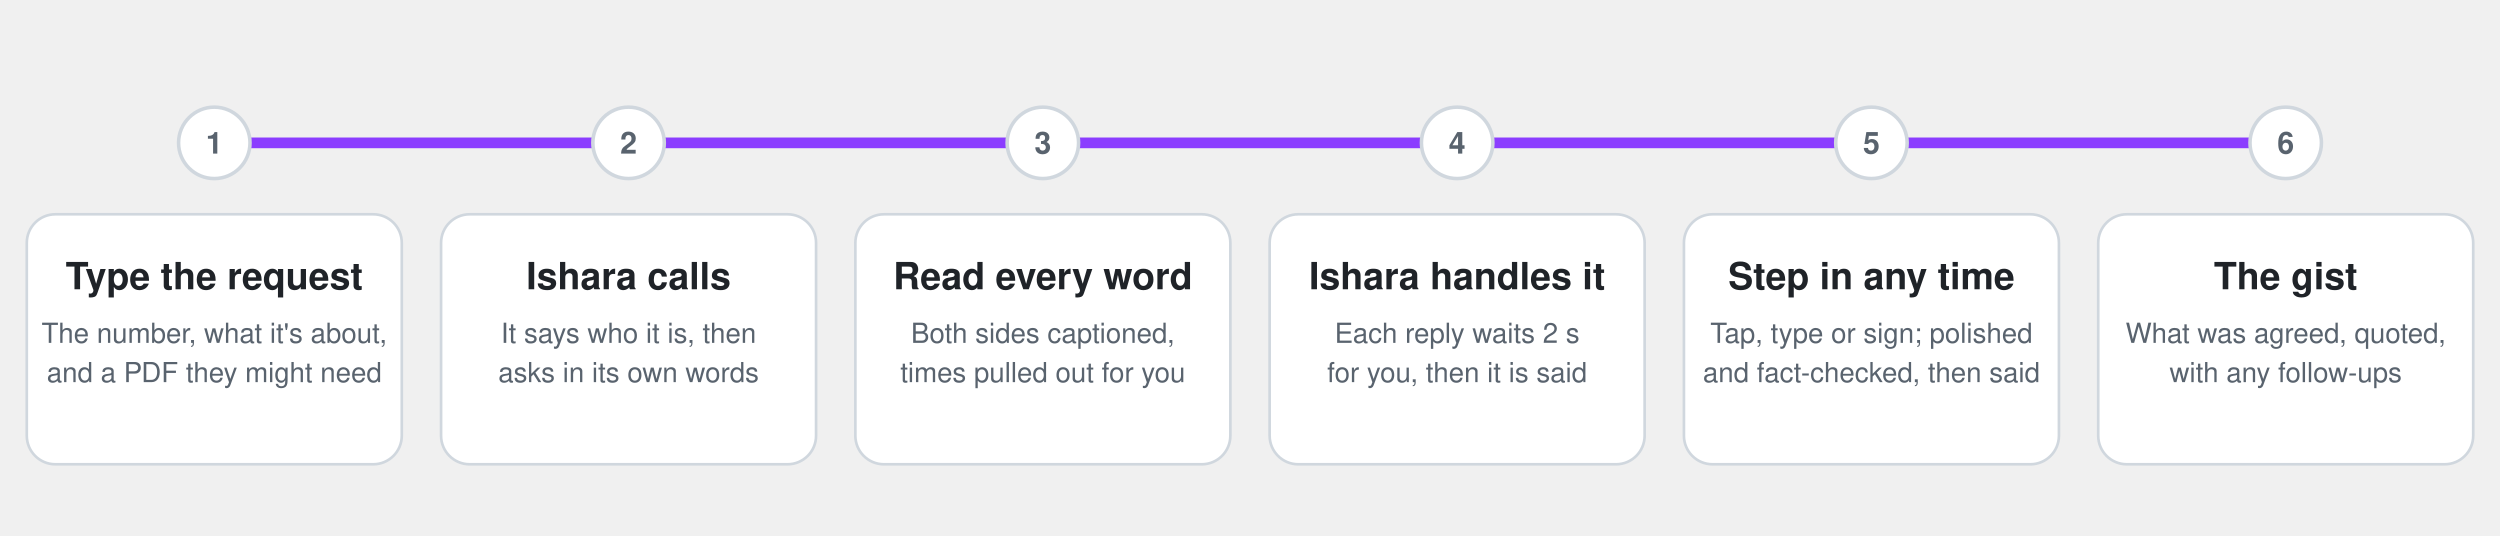
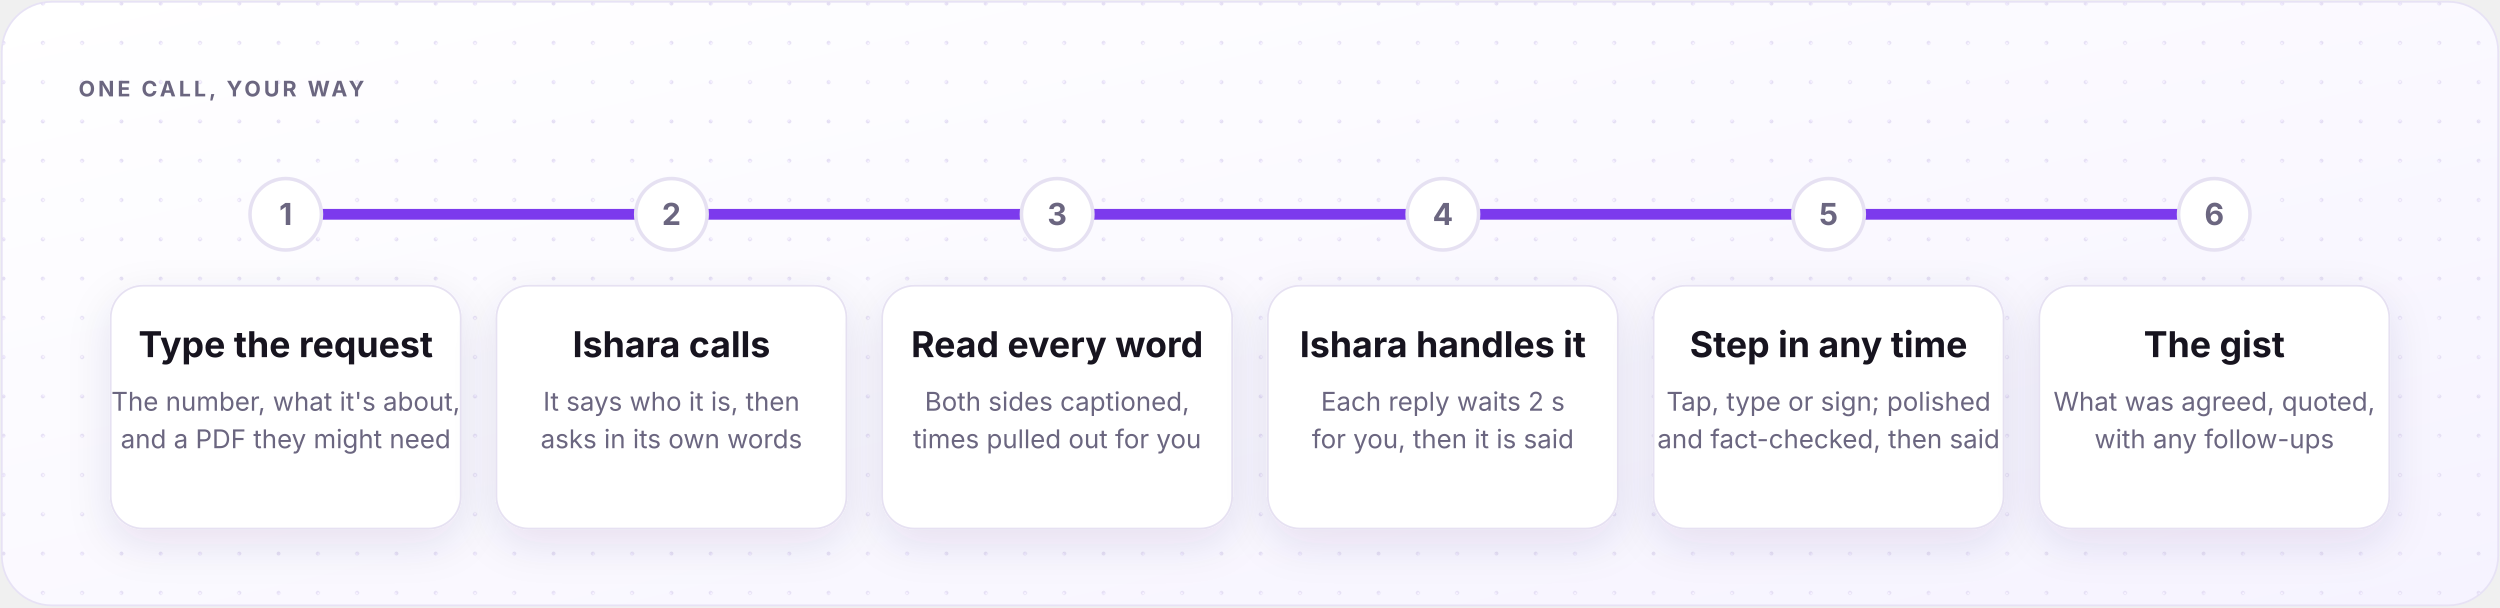
- <svg xmlns="http://www.w3.org/2000/svg" width="1400" height="300" viewBox="0 0 1400 300" role="img">
-   <style>text{font-family:-apple-system, BlinkMacSystemFont, 'Segoe UI', Helvetica, Arial, sans-serif}.zone{font-size:13px;font-weight:700;letter-spacing:.12em;fill:#59636E}.title{font-size:24px;font-weight:700;fill:#1F2328}.sub{font-size:14px;fill:#59636E}.row{font-size:16px;fill:#1F2328}.chip{font-size:12.5px;font-weight:600;fill:#59636E}.lab{font-size:12.5px;font-weight:700;fill:#59636E}@keyframes prog{0%{transform:scaleX(0)}69.2%{transform:scaleX(1)}92%{transform:scaleX(1);opacity:1}100%{transform:scaleX(1);opacity:0}}.prog{transform-box:fill-box;transform-origin:left;animation:prog 13.0s linear infinite}.st{font-size:21px;font-weight:700;fill:#1F2328}.sd{font-size:15.5px;fill:#59636E}.num{font-size:17px;font-weight:700}@keyframes on0{0%,0.00%{opacity:0}1.50%,92%{opacity:1}100%{opacity:0}}.on0{animation:on0 13.0s ease-out infinite}@keyframes on1{0%,13.75%{opacity:0}15.35%,92%{opacity:1}100%{opacity:0}}.on1{animation:on1 13.0s ease-out infinite}@keyframes on2{0%,27.59%{opacity:0}29.19%,92%{opacity:1}100%{opacity:0}}.on2{animation:on2 13.0s ease-out infinite}@keyframes on3{0%,41.44%{opacity:0}43.04%,92%{opacity:1}100%{opacity:0}}.on3{animation:on3 13.0s ease-out infinite}@keyframes on4{0%,55.28%{opacity:0}56.88%,92%{opacity:1}100%{opacity:0}}.on4{animation:on4 13.0s ease-out infinite}@keyframes on5{0%,69.13%{opacity:0}70.73%,92%{opacity:1}100%{opacity:0}}.on5{animation:on5 13.0s ease-out infinite}</style>
-   <line x1="120" y1="80" x2="1280" y2="80" stroke="#E7E9EC" stroke-width="6" stroke-linecap="round" />
-   <rect class="prog" x="120" y="77" width="1160" height="6" rx="3" fill="#8B3DFF" />
-   <rect x="15.0" y="120" width="210" height="140" rx="16" fill="#FFFFFF" stroke="#D0D7DE" stroke-width="1.5" />
-   <rect class="on0" x="15.0" y="120" width="210" height="140" rx="16" fill="#EFE6FF" stroke="#8B3DFF" stroke-width="2" opacity="0" />
-   <circle cx="120.0" cy="80" r="20" fill="#FFFFFF" stroke="#D0D7DE" stroke-width="2" />
-   <circle class="on0" cx="120.0" cy="80" r="20" fill="#8B3DFF" opacity="0" />
-   <text class="num" x="120.0" y="86" text-anchor="middle" fill="#59636E">1</text>
-   <text class="num on0" x="120.0" y="86" text-anchor="middle" fill="#FFFFFF" opacity="0">1</text>
-   <text class="st" x="120.0" y="162" text-anchor="middle">Type the request</text>
-   <text class="sd" x="120.0" y="192" text-anchor="middle">The number, what it's about,</text>
-   <text class="sd" x="120.0" y="214" text-anchor="middle">and a PDF they might need</text>
-   <rect x="247.0" y="120" width="210" height="140" rx="16" fill="#FFFFFF" stroke="#D0D7DE" stroke-width="1.5" />
-   <rect class="on1" x="247.0" y="120" width="210" height="140" rx="16" fill="#EFE6FF" stroke="#8B3DFF" stroke-width="2" opacity="0" />
-   <circle cx="352.0" cy="80" r="20" fill="#FFFFFF" stroke="#D0D7DE" stroke-width="2" />
-   <circle class="on1" cx="352.0" cy="80" r="20" fill="#8B3DFF" opacity="0" />
-   <text class="num" x="352.0" y="86" text-anchor="middle" fill="#59636E">2</text>
-   <text class="num on1" x="352.0" y="86" text-anchor="middle" fill="#FFFFFF" opacity="0">2</text>
-   <text class="st" x="352.0" y="162" text-anchor="middle">Ishara calls</text>
-   <text class="sd" x="352.0" y="192" text-anchor="middle">It says who it is, then</text>
-   <text class="sd" x="352.0" y="214" text-anchor="middle">asks in its own words</text>
-   <rect x="479.0" y="120" width="210" height="140" rx="16" fill="#FFFFFF" stroke="#D0D7DE" stroke-width="1.5" />
-   <rect class="on2" x="479.0" y="120" width="210" height="140" rx="16" fill="#EFE6FF" stroke="#8B3DFF" stroke-width="2" opacity="0" />
-   <circle cx="584.0" cy="80" r="20" fill="#FFFFFF" stroke="#D0D7DE" stroke-width="2" />
-   <circle class="on2" cx="584.0" cy="80" r="20" fill="#8B3DFF" opacity="0" />
-   <text class="num" x="584.0" y="86" text-anchor="middle" fill="#59636E">3</text>
-   <text class="num on2" x="584.0" y="86" text-anchor="middle" fill="#FFFFFF" opacity="0">3</text>
-   <text class="st" x="584.0" y="162" text-anchor="middle">Read every word</text>
-   <text class="sd" x="584.0" y="192" text-anchor="middle">Both sides captioned,</text>
-   <text class="sd" x="584.0" y="214" text-anchor="middle">times pulled out for you</text>
-   <rect x="711.0" y="120" width="210" height="140" rx="16" fill="#FFFFFF" stroke="#D0D7DE" stroke-width="1.5" />
-   <rect class="on3" x="711.0" y="120" width="210" height="140" rx="16" fill="#EFE6FF" stroke="#8B3DFF" stroke-width="2" opacity="0" />
-   <circle cx="816.0" cy="80" r="20" fill="#FFFFFF" stroke="#D0D7DE" stroke-width="2" />
-   <circle class="on3" cx="816.0" cy="80" r="20" fill="#8B3DFF" opacity="0" />
-   <text class="num" x="816.0" y="86" text-anchor="middle" fill="#59636E">4</text>
-   <text class="num on3" x="816.0" y="86" text-anchor="middle" fill="#FFFFFF" opacity="0">4</text>
-   <text class="st" x="816.0" y="162" text-anchor="middle">Ishara handles it</text>
-   <text class="sd" x="816.0" y="192" text-anchor="middle">Each reply waits 2 s</text>
-   <text class="sd" x="816.0" y="214" text-anchor="middle">for you, then it is said</text>
-   <rect x="943.0" y="120" width="210" height="140" rx="16" fill="#FFFFFF" stroke="#D0D7DE" stroke-width="1.5" />
-   <rect class="on4" x="943.0" y="120" width="210" height="140" rx="16" fill="#EFE6FF" stroke="#8B3DFF" stroke-width="2" opacity="0" />
-   <circle cx="1048.0" cy="80" r="20" fill="#FFFFFF" stroke="#D0D7DE" stroke-width="2" />
-   <circle class="on4" cx="1048.0" cy="80" r="20" fill="#8B3DFF" opacity="0" />
-   <text class="num" x="1048.0" y="86" text-anchor="middle" fill="#59636E">5</text>
-   <text class="num on4" x="1048.0" y="86" text-anchor="middle" fill="#FFFFFF" opacity="0">5</text>
-   <text class="st" x="1048.0" y="162" text-anchor="middle">Step in any time</text>
-   <text class="sd" x="1048.0" y="192" text-anchor="middle">Tap, type or sign; polished</text>
-   <text class="sd" x="1048.0" y="214" text-anchor="middle">and fact-checked, then said</text>
-   <rect x="1175.0" y="120" width="210" height="140" rx="16" fill="#FFFFFF" stroke="#D0D7DE" stroke-width="1.5" />
-   <rect class="on5" x="1175.0" y="120" width="210" height="140" rx="16" fill="#EFE6FF" stroke="#8B3DFF" stroke-width="2" opacity="0" />
-   <circle cx="1280.0" cy="80" r="20" fill="#FFFFFF" stroke="#D0D7DE" stroke-width="2" />
-   <circle class="on5" cx="1280.0" cy="80" r="20" fill="#8B3DFF" opacity="0" />
-   <text class="num" x="1280.0" y="86" text-anchor="middle" fill="#59636E">6</text>
-   <text class="num on5" x="1280.0" y="86" text-anchor="middle" fill="#FFFFFF" opacity="0">6</text>
-   <text class="st" x="1280.0" y="162" text-anchor="middle">The gist</text>
-   <text class="sd" x="1280.0" y="192" text-anchor="middle">What was agreed, quoted,</text>
-   <text class="sd" x="1280.0" y="214" text-anchor="middle">with any follow-ups</text>
+ <svg xmlns="http://www.w3.org/2000/svg" width="1400" height="340" viewBox="0 0 1400 340" role="img">
+   <style>text{font-family:-apple-system, BlinkMacSystemFont, 'Segoe UI', Inter, Helvetica, Arial, sans-serif}.t1{font-size:19px;font-weight:700;fill:#17141F}.t2{font-size:15px;font-weight:650;fill:#17141F}.s{font-size:13px;fill:#6B6680}.eye{font-size:12px;font-weight:700;letter-spacing:.14em;fill:#6B6680}@keyframes breathe{0%,100%{transform:scaleY(1)}50%{transform:scaleY(.7)}}.breathe{transform-box:fill-box;transform-origin:center;animation:breathe 1.6s cubic-bezier(.77,0,.175,1) infinite}@keyframes prog{0%{transform:scaleX(0)}69.2%{transform:scaleX(1)}92%{transform:scaleX(1);opacity:1}100%{transform:scaleX(1);opacity:0}}.prog{transform-box:fill-box;transform-origin:left;animation:prog 13.0s linear infinite}.st{font-size:20px;font-weight:700;fill:#17141F}.sd{font-size:14.5px;fill:#6B6680}.num{font-size:17px;font-weight:700}@keyframes on0{0%,0.00%{opacity:0}2.00%,92%{opacity:1}100%{opacity:0}}.on0{animation:on0 13.0s cubic-bezier(.23,1,.32,1) infinite}@keyframes on1{0%,13.75%{opacity:0}15.85%,92%{opacity:1}100%{opacity:0}}.on1{animation:on1 13.0s cubic-bezier(.23,1,.32,1) infinite}@keyframes on2{0%,27.59%{opacity:0}29.69%,92%{opacity:1}100%{opacity:0}}.on2{animation:on2 13.0s cubic-bezier(.23,1,.32,1) infinite}@keyframes on3{0%,41.44%{opacity:0}43.54%,92%{opacity:1}100%{opacity:0}}.on3{animation:on3 13.0s cubic-bezier(.23,1,.32,1) infinite}@keyframes on4{0%,55.28%{opacity:0}57.38%,92%{opacity:1}100%{opacity:0}}.on4{animation:on4 13.0s cubic-bezier(.23,1,.32,1) infinite}@keyframes on5{0%,69.13%{opacity:0}71.23%,92%{opacity:1}100%{opacity:0}}.on5{animation:on5 13.0s cubic-bezier(.23,1,.32,1) infinite}@media (prefers-reduced-motion:reduce){.prog,.on0,.on1,.on2,.on3,.on4,.on5{animation:none;opacity:1;transform:none}}@media (prefers-reduced-motion:reduce){.mv{display:none}.breathe{animation:none}}</style>
+   <defs>
+     <linearGradient id="bg" x1="0" y1="0" x2="1" y2="1">
+       <stop offset="0" stop-color="#FFFFFF" />
+       <stop offset="1" stop-color="#F6F3FF" />
+     </linearGradient>
+     <pattern id="dots" width="22" height="22" patternUnits="userSpaceOnUse">
+       <circle cx="2" cy="2" r="1.1" fill="#E4DEF3" />
+     </pattern>
+     <linearGradient id="mark" x1="0" y1="0" x2="1" y2="1">
+       <stop offset="0" stop-color="#B07BFF" />
+       <stop offset=".55" stop-color="#8B3DFF" />
+       <stop offset="1" stop-color="#5B16D6" />
+     </linearGradient>
+     <filter id="sh" x="-30%" y="-30%" width="160%" height="180%">
+       <feDropShadow dx="0" dy="8" stdDeviation="12" flood-color="#2B1A66" flood-opacity="0.10" />
+     </filter>
+     <radialGradient id="halo">
+       <stop offset="0" stop-color="#7C3AED" stop-opacity=".35" />
+       <stop offset="1" stop-color="#7C3AED" stop-opacity="0" />
+     </radialGradient>
+   </defs>
+   <rect x="1" y="1" width="1398" height="338" rx="28" fill="url(#bg)" stroke="#E7E2F5" />
+   <rect x="1" y="1" width="1398" height="338" rx="28" fill="url(#dots)" />
+   <text class="eye" x="44" y="54">ONE CALL, YOUR WAY</text>
+   <line x1="160" y1="120" x2="1240" y2="120" stroke="#ECE8F6" stroke-width="6" stroke-linecap="round" />
+   <rect class="prog" x="160" y="117" width="1080" height="6" rx="3" fill="#7C3AED" />
+   <rect x="62.0" y="160" width="196" height="136" rx="18" fill="#FFFFFF" stroke="#E6E1F2" filter="url(#sh)" />
+   <rect class="on0" x="62.0" y="160" width="196" height="136" rx="18" fill="#F1EBFF" stroke="#7C3AED" stroke-width="2" opacity="0" />
+   <circle cx="160.0" cy="120" r="20" fill="#FFFFFF" stroke="#E6E1F2" stroke-width="2" />
+   <circle class="on0" cx="160.0" cy="120" r="20" fill="#7C3AED" opacity="0" />
+   <text class="num" x="160.0" y="126" text-anchor="middle" fill="#6B6680">1</text>
+   <text class="num on0" x="160.0" y="126" text-anchor="middle" fill="#FFFFFF" opacity="0">1</text>
+   <text class="st" x="160.0" y="200" text-anchor="middle">Type the request</text>
+   <text class="sd" x="160.0" y="230" text-anchor="middle">The number, what it's about,</text>
+   <text class="sd" x="160.0" y="251" text-anchor="middle">and a PDF they might need</text>
+   <rect x="278.0" y="160" width="196" height="136" rx="18" fill="#FFFFFF" stroke="#E6E1F2" filter="url(#sh)" />
+   <rect class="on1" x="278.0" y="160" width="196" height="136" rx="18" fill="#F1EBFF" stroke="#7C3AED" stroke-width="2" opacity="0" />
+   <circle cx="376.0" cy="120" r="20" fill="#FFFFFF" stroke="#E6E1F2" stroke-width="2" />
+   <circle class="on1" cx="376.0" cy="120" r="20" fill="#7C3AED" opacity="0" />
+   <text class="num" x="376.0" y="126" text-anchor="middle" fill="#6B6680">2</text>
+   <text class="num on1" x="376.0" y="126" text-anchor="middle" fill="#FFFFFF" opacity="0">2</text>
+   <text class="st" x="376.0" y="200" text-anchor="middle">Ishara calls</text>
+   <text class="sd" x="376.0" y="230" text-anchor="middle">It says who it is, then</text>
+   <text class="sd" x="376.0" y="251" text-anchor="middle">asks in its own words</text>
+   <rect x="494.0" y="160" width="196" height="136" rx="18" fill="#FFFFFF" stroke="#E6E1F2" filter="url(#sh)" />
+   <rect class="on2" x="494.0" y="160" width="196" height="136" rx="18" fill="#F1EBFF" stroke="#7C3AED" stroke-width="2" opacity="0" />
+   <circle cx="592.0" cy="120" r="20" fill="#FFFFFF" stroke="#E6E1F2" stroke-width="2" />
+   <circle class="on2" cx="592.0" cy="120" r="20" fill="#7C3AED" opacity="0" />
+   <text class="num" x="592.0" y="126" text-anchor="middle" fill="#6B6680">3</text>
+   <text class="num on2" x="592.0" y="126" text-anchor="middle" fill="#FFFFFF" opacity="0">3</text>
+   <text class="st" x="592.0" y="200" text-anchor="middle">Read every word</text>
+   <text class="sd" x="592.0" y="230" text-anchor="middle">Both sides captioned,</text>
+   <text class="sd" x="592.0" y="251" text-anchor="middle">times pulled out for you</text>
+   <rect x="710.0" y="160" width="196" height="136" rx="18" fill="#FFFFFF" stroke="#E6E1F2" filter="url(#sh)" />
+   <rect class="on3" x="710.0" y="160" width="196" height="136" rx="18" fill="#F1EBFF" stroke="#7C3AED" stroke-width="2" opacity="0" />
+   <circle cx="808.0" cy="120" r="20" fill="#FFFFFF" stroke="#E6E1F2" stroke-width="2" />
+   <circle class="on3" cx="808.0" cy="120" r="20" fill="#7C3AED" opacity="0" />
+   <text class="num" x="808.0" y="126" text-anchor="middle" fill="#6B6680">4</text>
+   <text class="num on3" x="808.0" y="126" text-anchor="middle" fill="#FFFFFF" opacity="0">4</text>
+   <text class="st" x="808.0" y="200" text-anchor="middle">Ishara handles it</text>
+   <text class="sd" x="808.0" y="230" text-anchor="middle">Each reply waits 2 s</text>
+   <text class="sd" x="808.0" y="251" text-anchor="middle">for you, then it is said</text>
+   <rect x="926.0" y="160" width="196" height="136" rx="18" fill="#FFFFFF" stroke="#E6E1F2" filter="url(#sh)" />
+   <rect class="on4" x="926.0" y="160" width="196" height="136" rx="18" fill="#F1EBFF" stroke="#7C3AED" stroke-width="2" opacity="0" />
+   <circle cx="1024.0" cy="120" r="20" fill="#FFFFFF" stroke="#E6E1F2" stroke-width="2" />
+   <circle class="on4" cx="1024.0" cy="120" r="20" fill="#7C3AED" opacity="0" />
+   <text class="num" x="1024.0" y="126" text-anchor="middle" fill="#6B6680">5</text>
+   <text class="num on4" x="1024.0" y="126" text-anchor="middle" fill="#FFFFFF" opacity="0">5</text>
+   <text class="st" x="1024.0" y="200" text-anchor="middle">Step in any time</text>
+   <text class="sd" x="1024.0" y="230" text-anchor="middle">Tap, type or sign; polished</text>
+   <text class="sd" x="1024.0" y="251" text-anchor="middle">and fact-checked, then said</text>
+   <rect x="1142.0" y="160" width="196" height="136" rx="18" fill="#FFFFFF" stroke="#E6E1F2" filter="url(#sh)" />
+   <rect class="on5" x="1142.0" y="160" width="196" height="136" rx="18" fill="#F1EBFF" stroke="#7C3AED" stroke-width="2" opacity="0" />
+   <circle cx="1240.0" cy="120" r="20" fill="#FFFFFF" stroke="#E6E1F2" stroke-width="2" />
+   <circle class="on5" cx="1240.0" cy="120" r="20" fill="#7C3AED" opacity="0" />
+   <text class="num" x="1240.0" y="126" text-anchor="middle" fill="#6B6680">6</text>
+   <text class="num on5" x="1240.0" y="126" text-anchor="middle" fill="#FFFFFF" opacity="0">6</text>
+   <text class="st" x="1240.0" y="200" text-anchor="middle">The gist</text>
+   <text class="sd" x="1240.0" y="230" text-anchor="middle">What was agreed, quoted,</text>
+   <text class="sd" x="1240.0" y="251" text-anchor="middle">with any follow-ups</text>
</svg>
